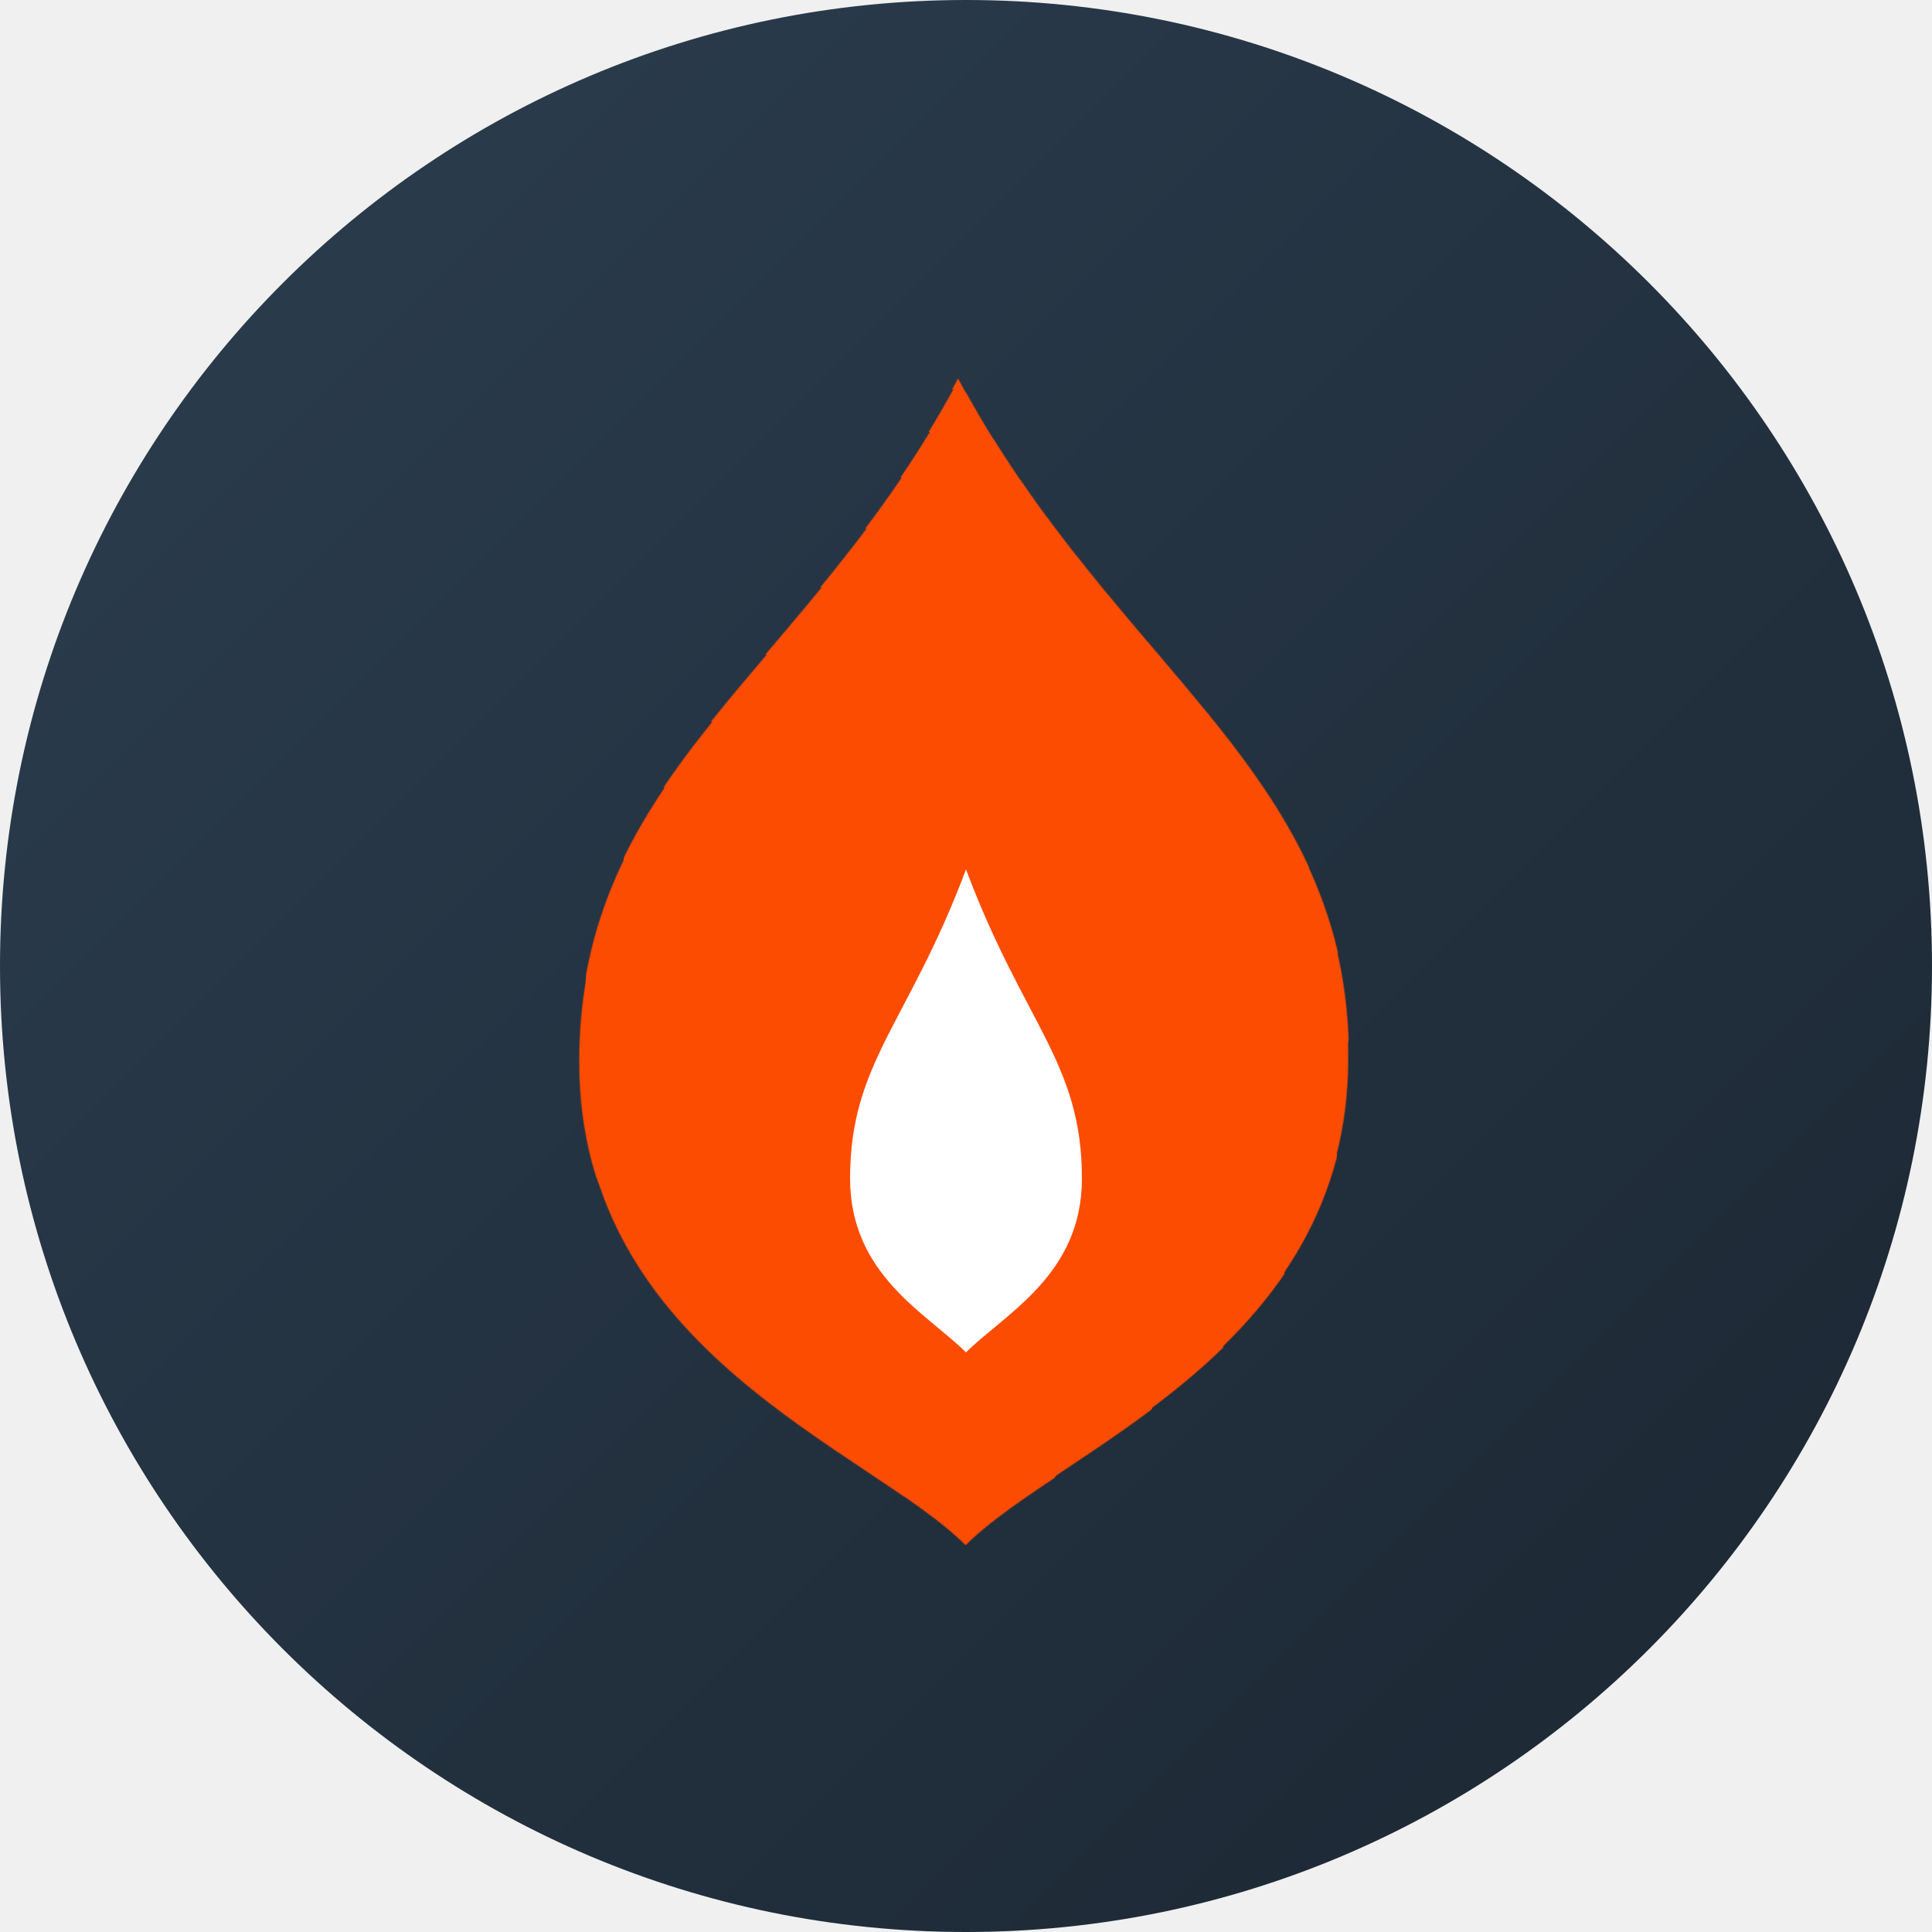
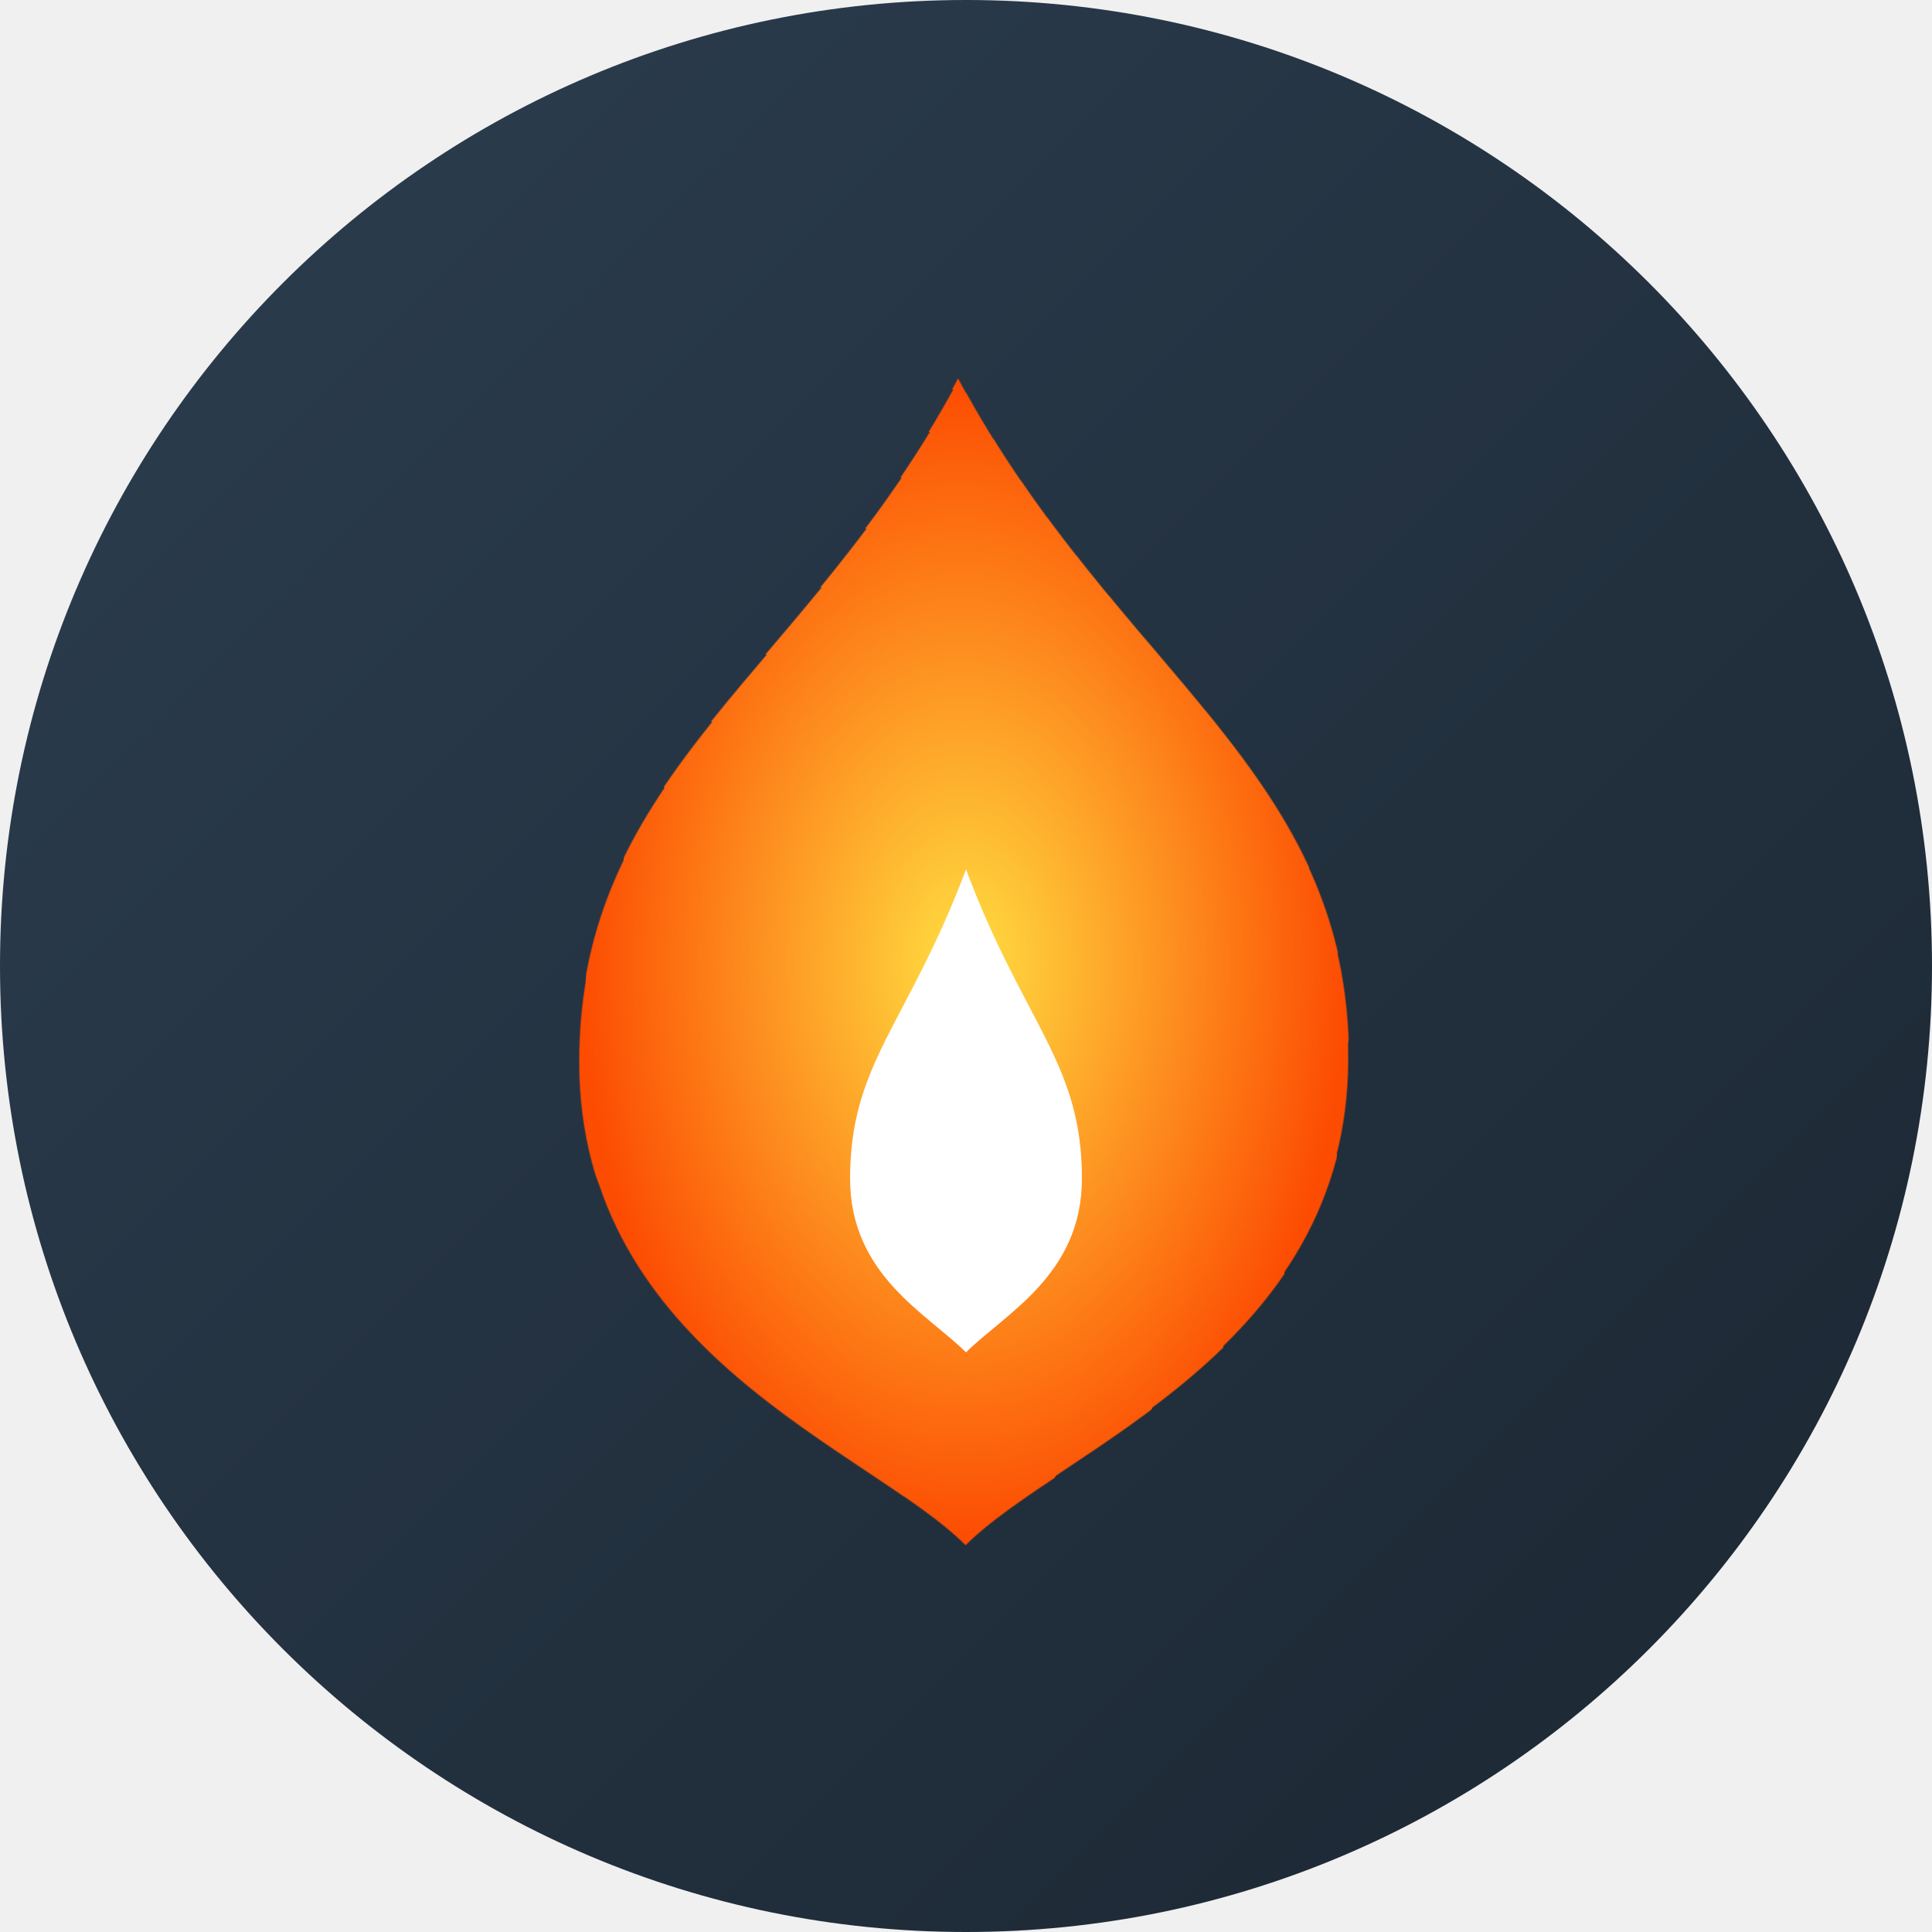
<svg xmlns="http://www.w3.org/2000/svg" viewBox="0 0 100 100">
  <defs>
    <linearGradient id="navyGrad" x1="0%" y1="0%" x2="100%" y2="100%">
      <stop offset="0%" style="stop-color:#2C3E50;stop-opacity:1" />
      <stop offset="100%" style="stop-color:#1B2631;stop-opacity:1" />
    </linearGradient>
+     <radialGradient id="flameGrad">
+       <stop offset="0%" stop-color="#ffdf42" />
+       <stop offset="100%" stop-color="#fc4c02" />
+     </radialGradient>
    <filter id="turbulence">
      <feTurbulence type="fractalNoise" baseFrequency="0.005" numOctaves="3" seed="3">
        <animate attributeName="baseFrequency" dur="26s" values="0.02;0.02;0.01" repeatCount="indefinite" />
      </feTurbulence>
      <feDisplacementMap in="SourceGraphic" scale="10" />
    </filter>
  </defs>
  <circle cx="50" cy="50" r="50" fill="url(#navyGrad)" />
-   <path d="M50 20             C58 35, 70 40, 70 55            C70 70, 55 75, 50 80            C45 75, 30 70, 30 55            C30 40, 42 35, 50 20Z" fill="#FC4C02" filter="url(#turbulence)" />
+   <path d="M50 20             C58 35, 70 40, 70 55            C70 70, 55 75, 50 80            C45 75, 30 70, 30 55            C30 40, 42 35, 50 20Z" fill="url(#flameGrad)" filter="url(#turbulence)" />
  <g transform="translate(0, 5)">
    <path d="M50 40            C53 48, 56 50, 56 56            C56 61, 52 63, 50 65            C48 63, 44 61, 44 56            C44 50, 47 48, 50 40Z" fill="white" />
  </g>
</svg>
